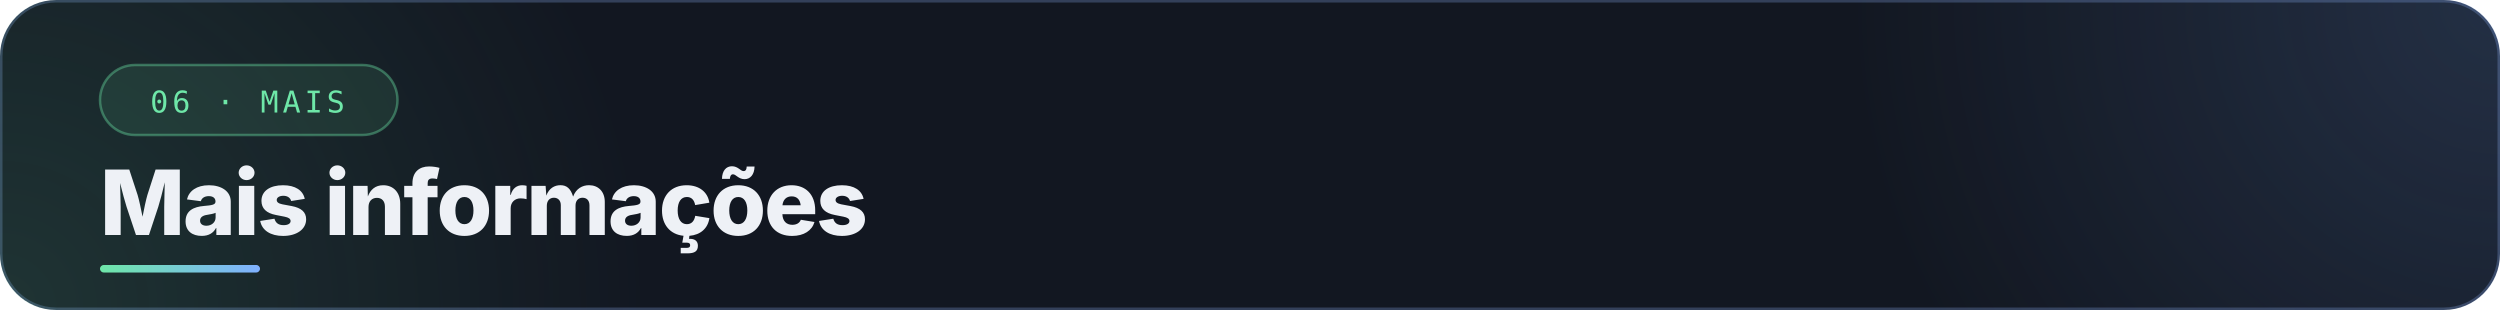
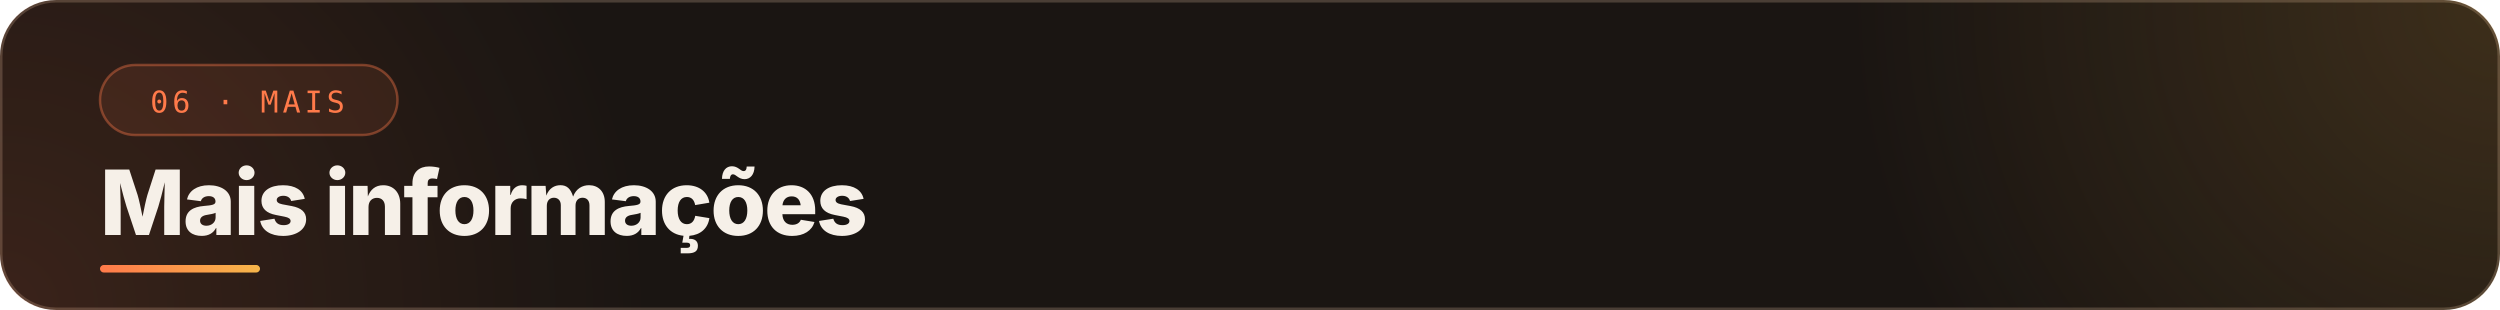
<svg xmlns="http://www.w3.org/2000/svg" width="1000" height="124" viewBox="0 0 1000 124" role="img" aria-label="06 · MAIS: Mais informações">
  <defs>
    <linearGradient id="g" x1="0" y1="0" x2="1" y2="0">
-       <stop offset="0" stop-color="#6ee7a8" />
-       <stop offset="1" stop-color="#7fb0ff" />
+       <stop offset="0" stop-color="#ff7a4a" />
+       <stop offset="1" stop-color="#f6b54a" />
    </linearGradient>
    <radialGradient id="h1" gradientUnits="userSpaceOnUse" cx="1000" cy="0" r="260">
-       <stop offset="0" stop-color="#7fb0ff" stop-opacity="0.16" />
-       <stop offset="1" stop-color="#7fb0ff" stop-opacity="0" />
+       <stop offset="0" stop-color="#f6b54a" stop-opacity="0.16" />
+       <stop offset="1" stop-color="#f6b54a" stop-opacity="0" />
    </radialGradient>
    <radialGradient id="h2" gradientUnits="userSpaceOnUse" cx="0" cy="124" r="260">
-       <stop offset="0" stop-color="#6ee7a8" stop-opacity="0.14" />
-       <stop offset="1" stop-color="#6ee7a8" stop-opacity="0" />
+       <stop offset="0" stop-color="#ff7a4a" stop-opacity="0.14" />
+       <stop offset="1" stop-color="#ff7a4a" stop-opacity="0" />
    </radialGradient>
    <clipPath id="k">
      <rect width="1000" height="124" rx="22" />
    </clipPath>
  </defs>
-   <rect x="0.5" y="0.5" width="999" height="123" rx="22" fill="#121721" stroke="#33405a" />
+   <rect x="0.5" y="0.5" width="999" height="123" rx="22" fill="#1a1512" stroke="#4a3e35" />
  <g clip-path="url(#k)">
    <rect width="1000" height="124" fill="url(#h1)" />
    <rect width="1000" height="124" fill="url(#h2)" />
  </g>
-   <rect x="40" y="26" width="119" height="28" rx="14" fill="#6ee7a8" fill-opacity="0.10" stroke="#6ee7a8" stroke-opacity="0.38" />
-   <text x="99" y="45" text-anchor="middle" font-family="'JetBrains Mono',Menlo,Consolas,monospace" font-size="12" letter-spacing="1.6" fill="#6ee7a8">06 · MAIS</text>
-   <text x="40" y="94" font-family="Inter,'Segoe UI',-apple-system,Helvetica,Arial,sans-serif" font-size="36" font-weight="800" letter-spacing="-0.8" fill="#eef1f6">Mais informações</text>
+   <rect x="40" y="26" width="119" height="28" rx="14" fill="#ff7a4a" fill-opacity="0.10" stroke="#ff7a4a" stroke-opacity="0.38" />
+   <text x="99" y="45" text-anchor="middle" font-family="'JetBrains Mono',Menlo,Consolas,monospace" font-size="12" letter-spacing="1.6" fill="#ff7a4a">06 · MAIS</text>
+   <text x="40" y="94" font-family="Inter,'Segoe UI',-apple-system,Helvetica,Arial,sans-serif" font-size="36" font-weight="800" letter-spacing="-0.8" fill="#f6f0e8">Mais informações</text>
  <rect x="40" y="106" width="64" height="3" rx="1.5" fill="url(#g)" />
</svg>
